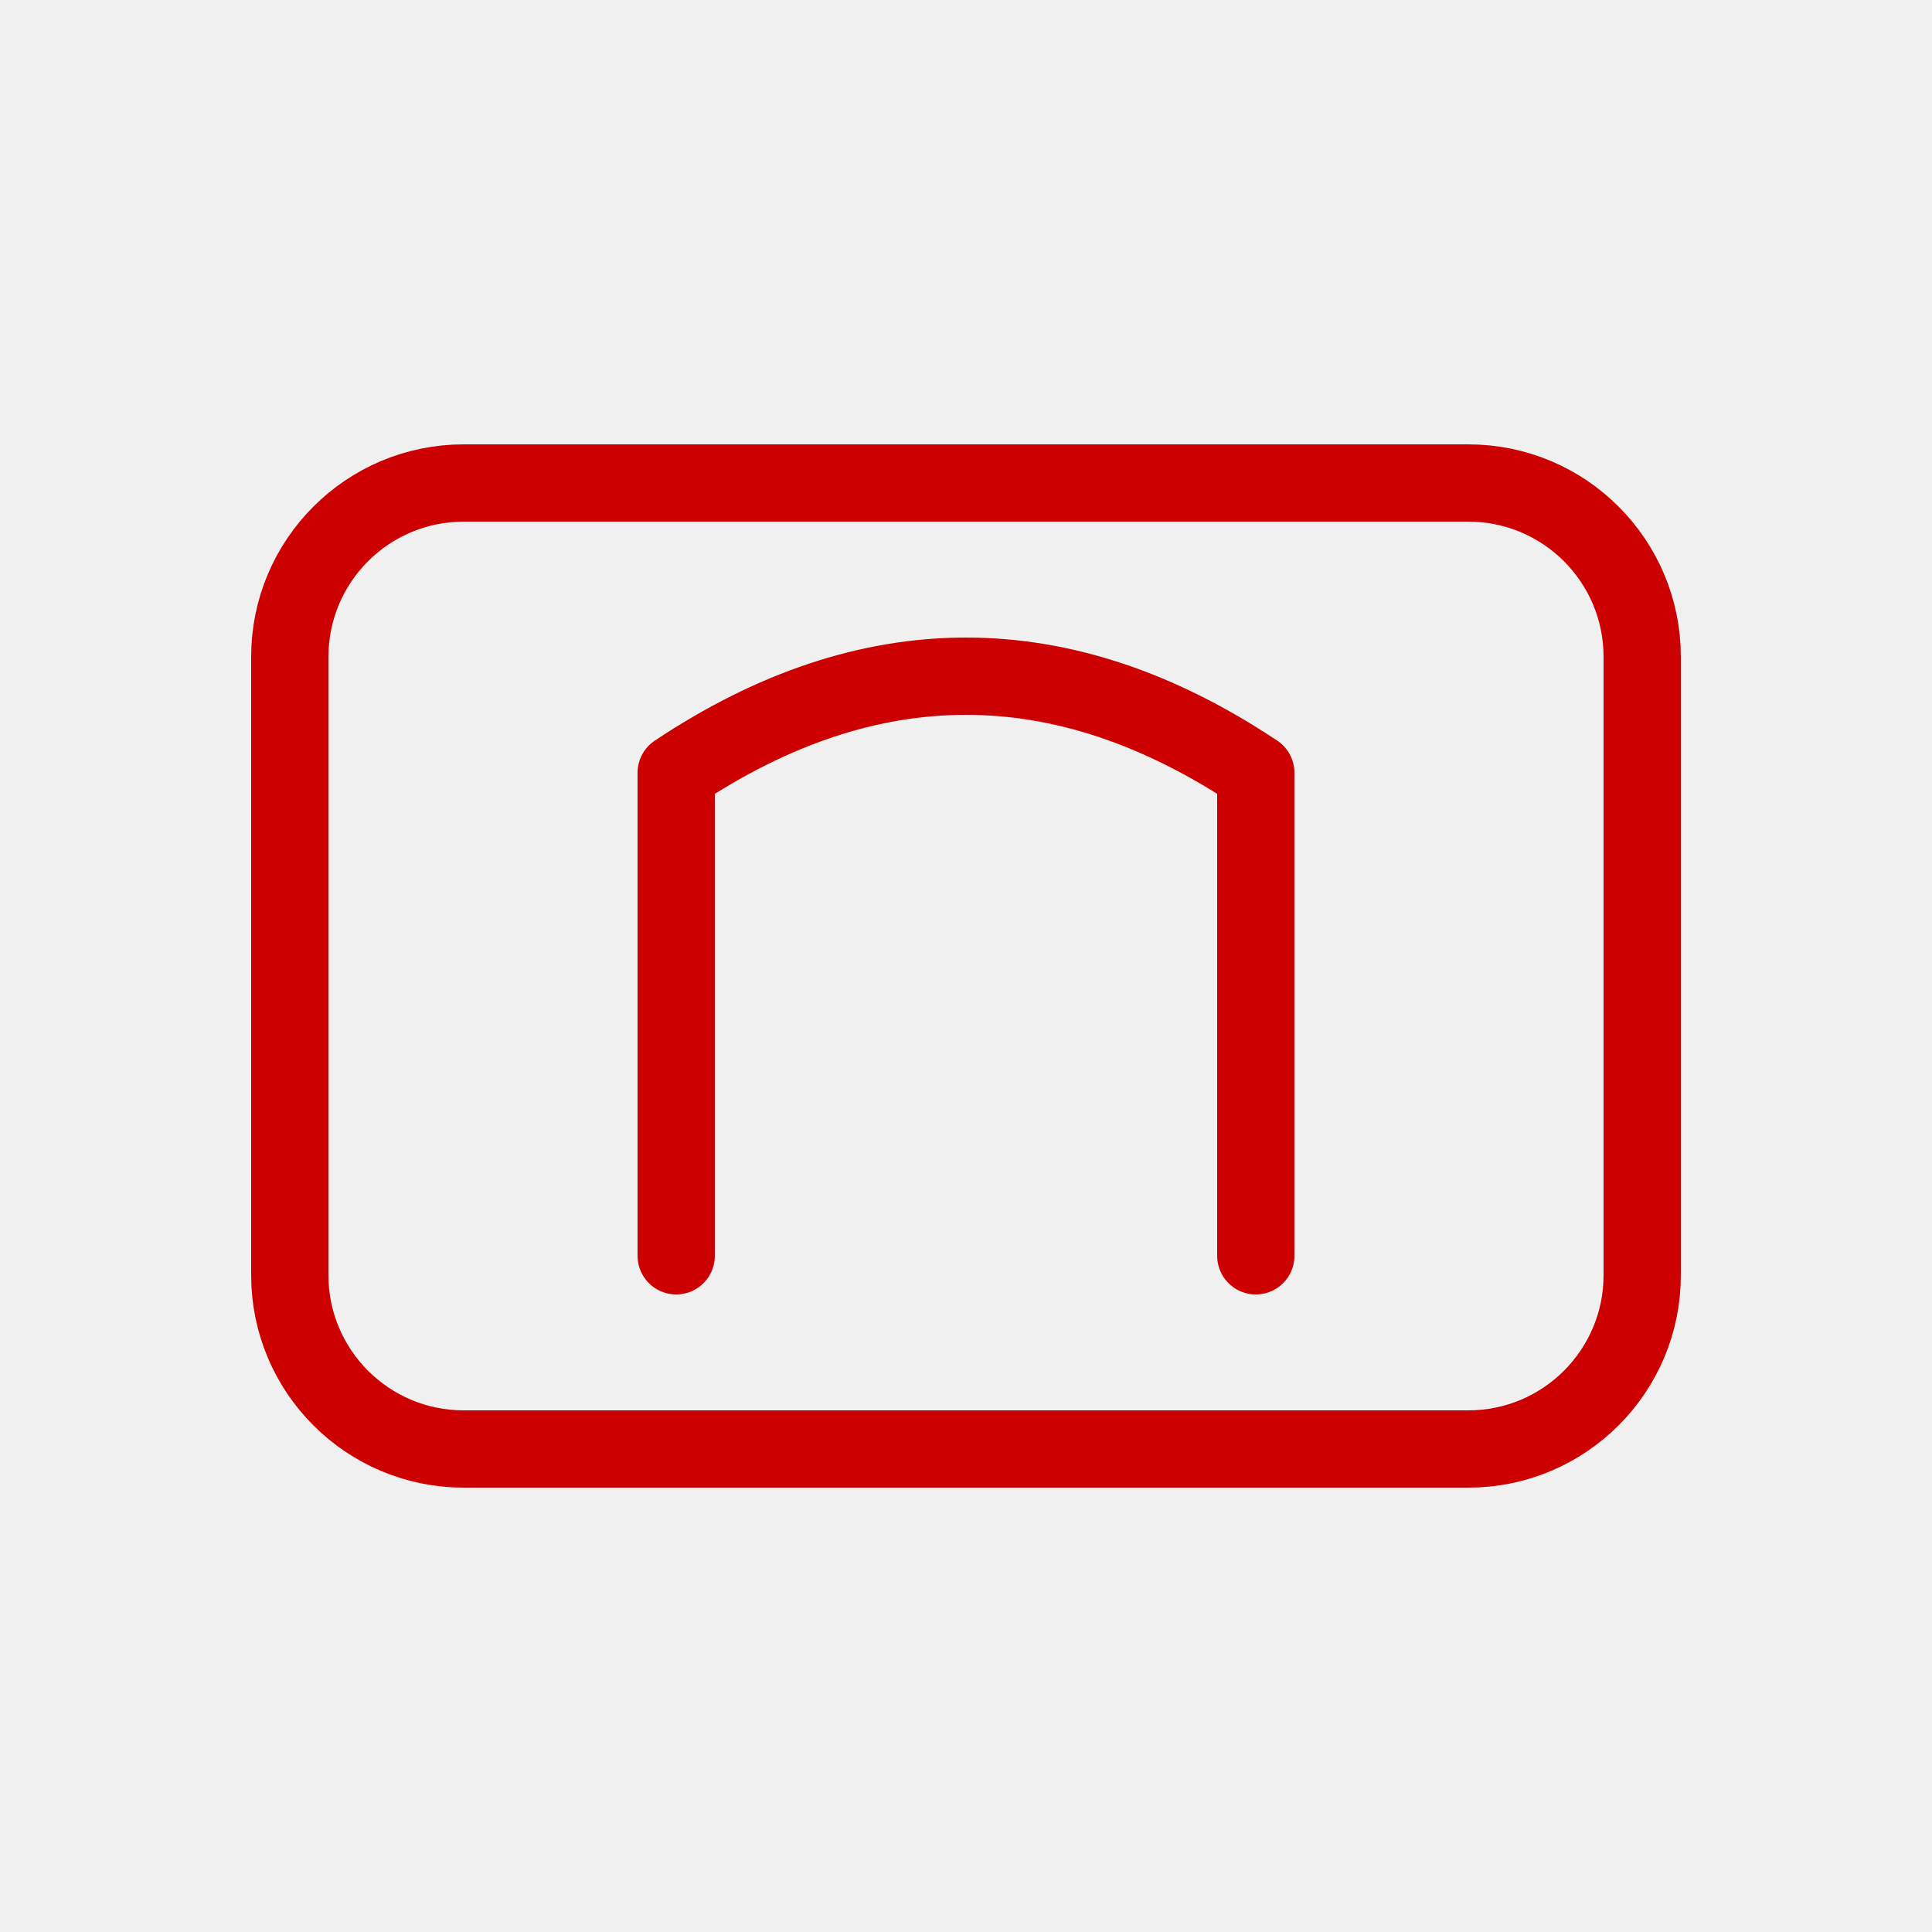
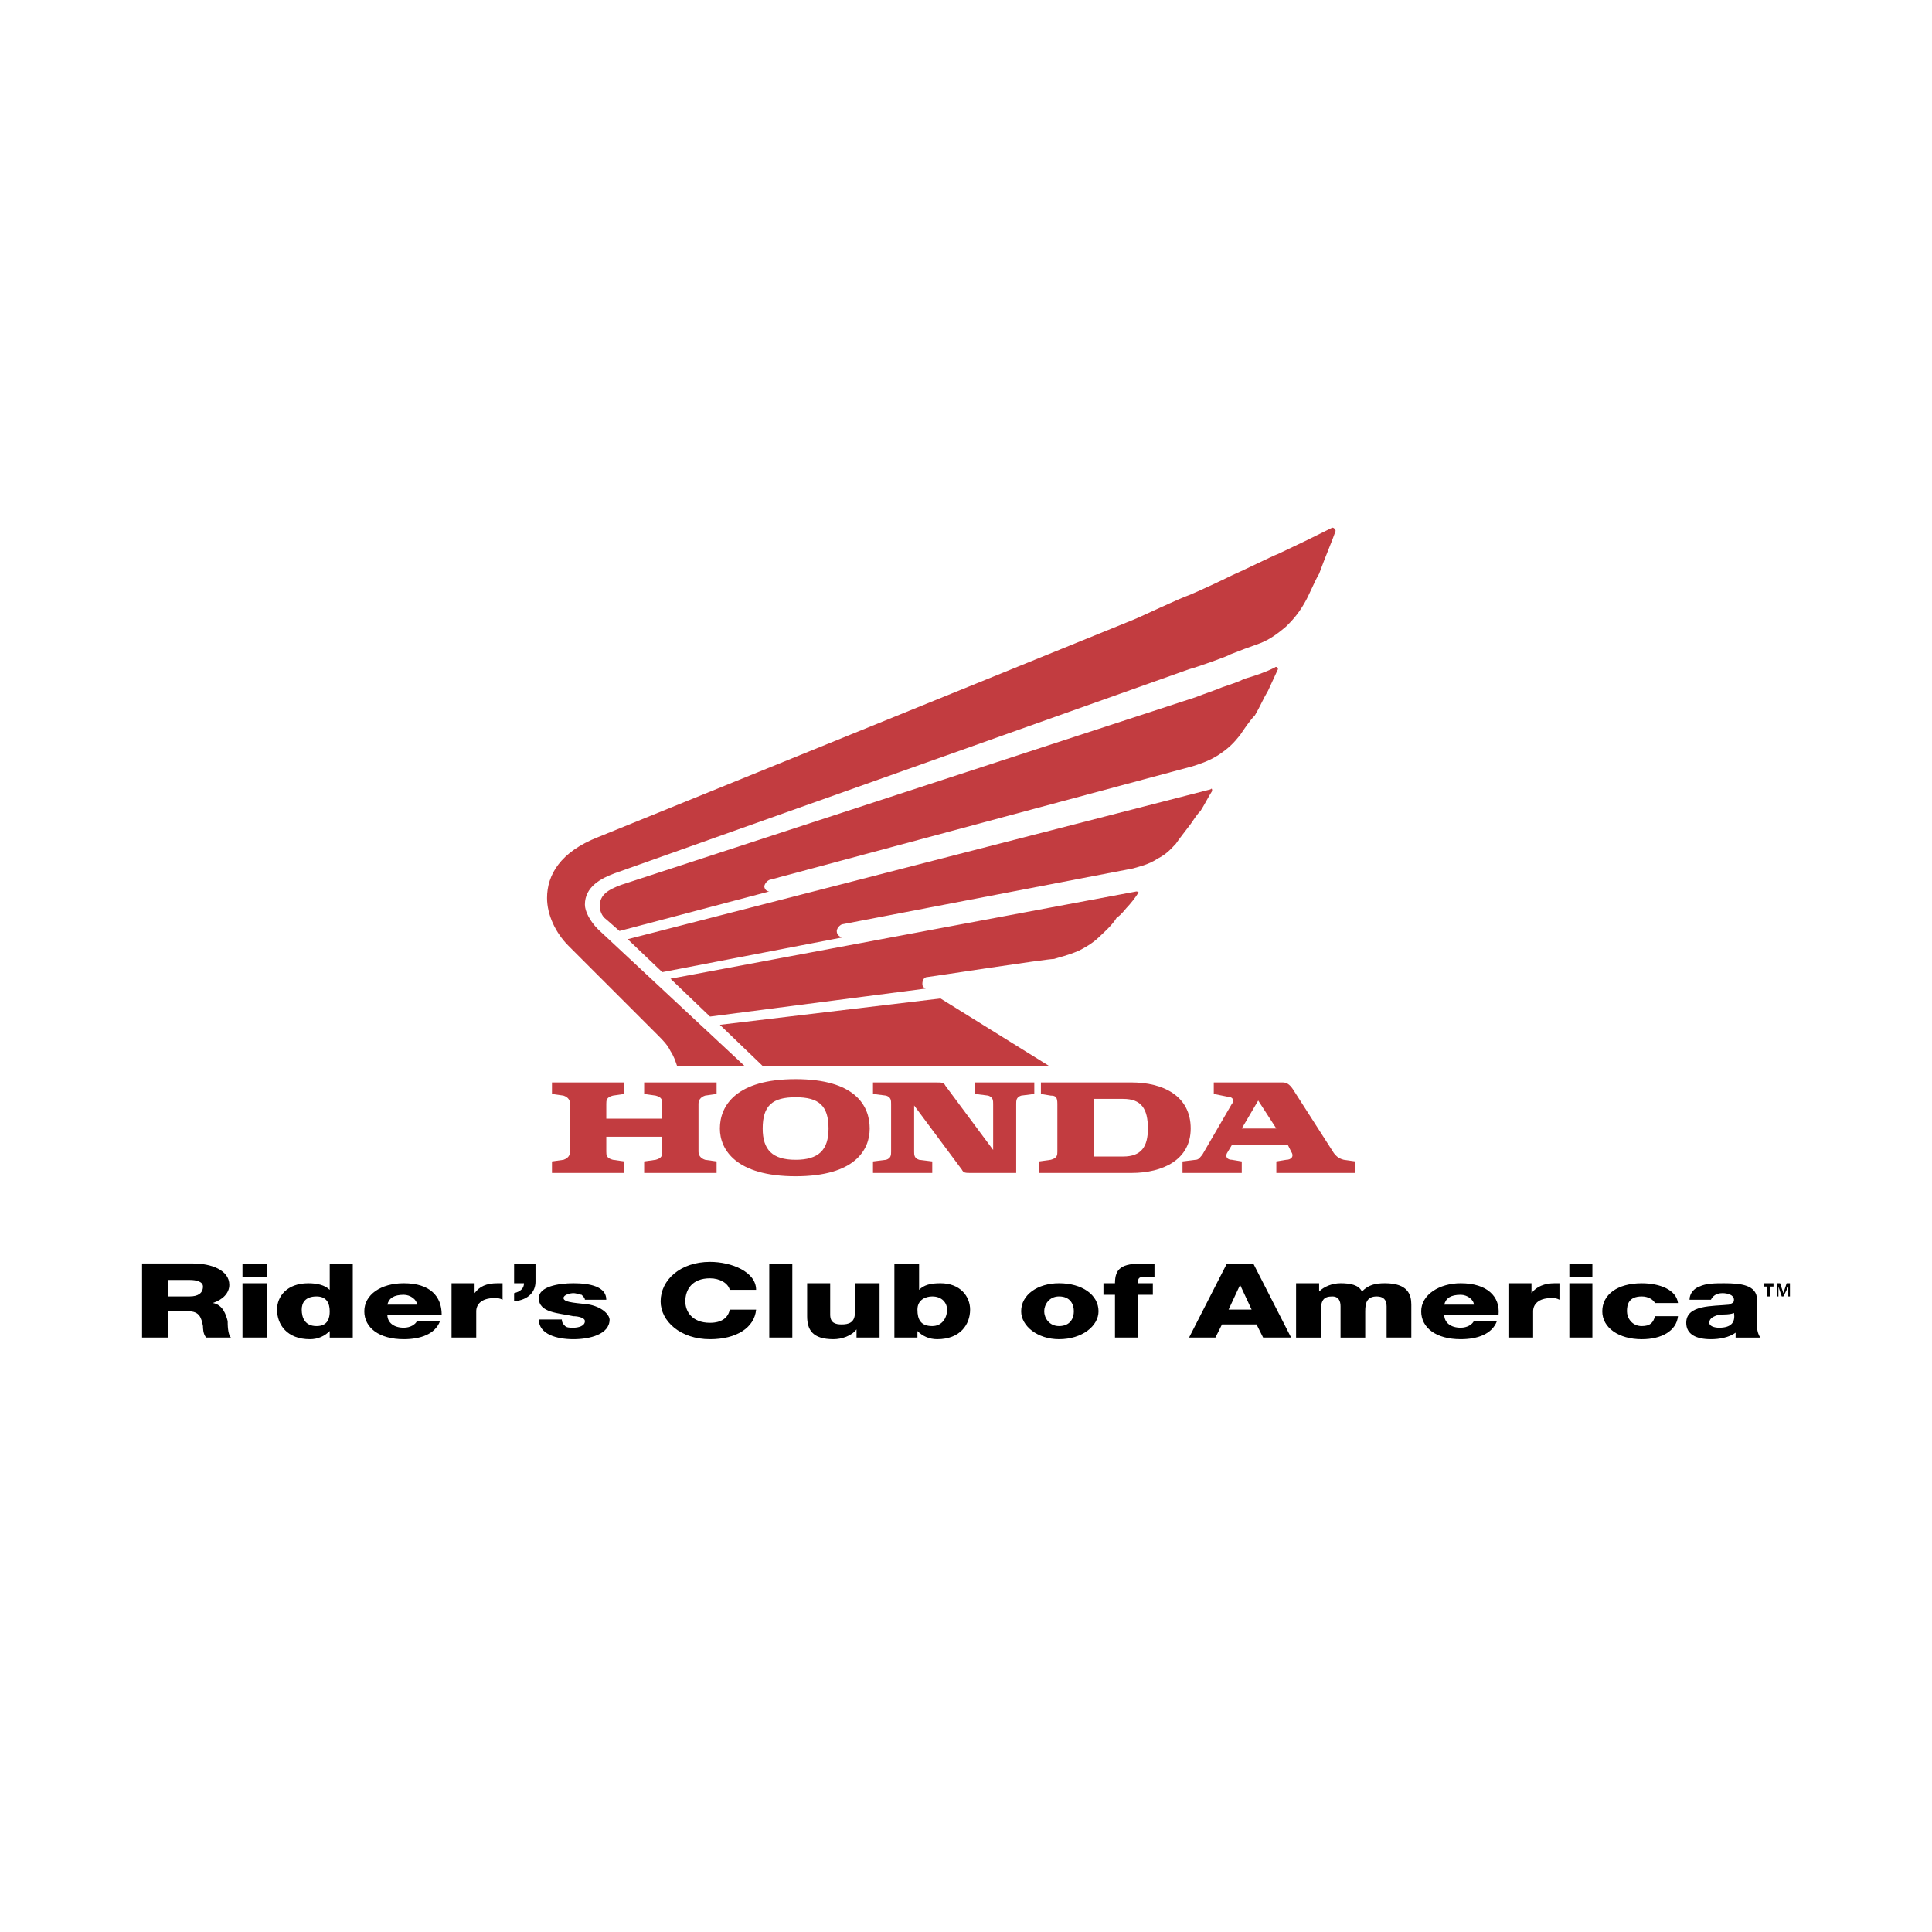
- <svg xmlns="http://www.w3.org/2000/svg" viewBox="0 0 200 200" width="200" height="200">
-   <rect x="30" y="50" width="140" height="100" rx="18" ry="18" fill="none" stroke="#cc0000" stroke-width="8" />
-   <path d="M70 130 L70 80 Q100 60 130 80 L130 130" fill="none" stroke="#cc0000" stroke-width="8" stroke-linecap="round" stroke-linejoin="round" />
+ <svg xmlns="http://www.w3.org/2000/svg" width="2500" height="2500" viewBox="0 0 192.756 192.756">
+   <g fill-rule="evenodd" clip-rule="evenodd">
+     <path fill="#fff" d="M0 0h192.756v192.756H0V0z" />
+     <path d="M64.268 109.143l1.149.166c.657.164.657.492.657.82v1.479H60.49v-1.479c0-.328 0-.656.657-.82l1.15-.166v-1.148H55.07v1.148l1.15.166c.493.164.657.492.657.82v4.764c0 .328-.164.656-.657.82l-1.15.164v1.15h7.227v-1.15l-1.15-.164c-.657-.164-.657-.492-.657-.82v-1.479h5.584v1.479c0 .328 0 .656-.657.82l-1.149.164v1.15h7.227v-1.15l-1.149-.164c-.493-.164-.657-.492-.657-.82v-4.764c0-.328.165-.656.657-.82l1.149-.166v-1.148h-7.227v1.148zM112.885 107.994h-9.033v1.148l.984.166c.494 0 .658.164.658.82v4.764c0 .328 0 .656-.658.82l-1.148.164v1.15h9.197c3.121 0 5.912-1.314 5.912-4.436 0-3.281-2.791-4.596-5.912-4.596zm-.821 7.391h-2.957v-5.748h2.957c1.807 0 2.463.984 2.463 2.955 0 1.808-.656 2.793-2.463 2.793z" fill="#c23c40" />
+     <path d="M134.072 115.713c-.656-.164-.82-.492-.984-.656l-4.107-6.406c-.328-.492-.656-.656-.984-.656h-6.898v1.148l1.643.33c.164 0 .492.328.164.656l-2.957 5.092c-.164.164-.328.492-.656.492l-1.314.164v1.15h5.912v-1.15l-.984-.164c-.494 0-.658-.328-.494-.656l.494-.822h5.584l.328.658c.328.492 0 .82-.492.82l-.986.164v1.15h7.885v-1.15l-1.154-.164zm-10.183-3.121l1.643-2.791 1.807 2.791h-3.45zM97.281 109.143l1.314.166c.492.164.492.492.492.82v4.6l-4.763-6.406c-.164-.328-.328-.328-.985-.328h-6.241v1.148l1.314.166c.493.164.493.492.493.82v4.764c0 .328 0 .656-.493.82l-1.314.164v1.15h5.913v-1.15l-1.314-.164c-.493-.164-.493-.492-.493-.82v-4.6l4.763 6.406c.165.328.329.328.985.328h4.434v-6.898c0-.328 0-.656.494-.82l1.312-.166v-1.148H97.28v1.148h.001zM79.378 107.666c-5.913 0-7.555 2.627-7.555 4.926 0 2.137 1.642 4.764 7.555 4.764s7.392-2.627 7.392-4.764c0-2.299-1.478-4.926-7.392-4.926zm0 8.047c-2.299 0-3.285-.984-3.285-3.121 0-2.299.985-3.119 3.285-3.119 2.3 0 3.285.82 3.285 3.119.001 2.137-.985 3.121-3.285 3.121zM76.094 106.352l-4.27-4.106 22.009-2.629 10.839 6.735H76.094zM113.377 88.941l-46.481 8.705 3.942 3.777 21.516-2.791c-.329-.166-.329-.33-.329-.494 0-.328.165-.656.493-.656.165 0 11.826-1.807 12.648-1.807.492-.164 1.312-.329 2.463-.821.986-.492 1.643-.985 1.971-1.313.328-.329 1.314-1.15 1.807-1.971.492-.329.822-.821.986-.986.328-.328.984-1.149 1.148-1.478.164-.001 0-.165-.164-.165zM120.768 78.758L62.625 93.705l3.449 3.286 17.903-3.45c-.329-.165-.493-.329-.493-.657 0-.165.164-.493.493-.657l29.071-5.584c.492-.165 1.479-.329 2.465-.986.984-.493 1.477-1.15 1.805-1.478.33-.493.986-1.314 1.479-1.971.33-.493.658-.986.986-1.314.328-.492.82-1.478 1.15-1.971.001-.165.001-.329-.165-.165z" fill="#c23c40" />
+     <path d="M113.049 61.841c.822-.329 4.6-2.136 5.584-2.464.822-.329 3.285-1.479 4.271-1.971 1.148-.493 4.105-1.971 4.598-2.135a207.68 207.68 0 0 0 5.42-2.628c.166 0 .33.164.33.329-.33.985-.986 2.463-1.643 4.271-.494.821-.986 2.135-1.479 2.956-.658 1.15-1.314 1.807-1.807 2.299-1.15.986-1.971 1.479-2.957 1.807-.492.164-1.807.657-2.627.985-.164.165-3.449 1.314-4.107 1.478l-57.32 20.366c-1.314.493-2.957 1.314-2.957 3.121 0 .657.493 1.643 1.314 2.463l14.618 13.633h-6.734c-.165-.492-.329-.986-.657-1.479-.164-.328-.329-.656-1.149-1.479-.493-.492-1.15-1.148-1.314-1.314l-7.719-7.718c-1.314-1.314-2.135-3.121-2.135-4.764 0-2.299 1.314-4.599 5.092-6.077l53.378-21.679z" fill="#c23c40" />
+     <path d="M119.291 69.56c.82-.328 2.299-.821 2.627-.985.492-.165 1.971-.657 2.135-.821 1.15-.329 2.137-.657 3.121-1.15.164-.164.328 0 .328.164-.164.329-.82 1.807-.984 2.136-.494.821-.822 1.642-1.314 2.463-.492.493-1.15 1.478-1.479 1.971-.656.821-1.148 1.313-2.135 1.971s-2.135.985-2.629 1.149L76.75 87.792c-.328.164-.492.493-.492.657s.164.493.492.493l-14.946 3.942-1.313-1.15c-.493-.329-.657-.985-.657-1.314 0-1.149.821-1.643 2.135-2.135l57.322-18.725z" fill="#c23c40" />
+     <path d="M16.801 127.703h2.135c.657 0 1.314.164 1.314.658 0 .656-.493.984-1.314.984h-2.135v-1.642zm-2.628 5.748h2.628v-2.627h1.971c1.15 0 1.314.656 1.479 1.479 0 .164 0 .82.328 1.148h2.464c-.328-.328-.328-1.312-.328-1.643-.165-.656-.493-1.643-1.479-1.807.985-.328 1.643-.984 1.643-1.807 0-1.479-1.807-2.135-3.613-2.135h-5.092v7.392h-.001zM24.192 128.031h2.463v5.42h-2.463v-5.42zm0-1.97h2.463v1.314h-2.463v-1.314zM31.583 129.346c.985 0 1.313.656 1.313 1.479 0 .656-.164 1.479-1.313 1.479-1.15 0-1.479-.822-1.479-1.643.001-.659.33-1.315 1.479-1.315zm3.614-3.285h-2.3v2.629c-.492-.494-1.313-.658-2.135-.658-2.135 0-3.121 1.314-3.121 2.629 0 1.479.986 2.955 3.285 2.955.821 0 1.479-.328 1.971-.82v.656h2.3v-7.391zM38.646 130.166c.164-.656.657-.984 1.643-.984.657 0 1.313.492 1.313.984h-2.956zm5.42.986c0-1.807-1.149-3.121-3.777-3.121-2.3 0-3.942 1.15-3.942 2.793s1.479 2.791 3.942 2.791c1.642 0 3.12-.492 3.613-1.807h-2.3c-.164.33-.657.658-1.313.658-.986 0-1.643-.492-1.643-1.314h5.42zM45.051 128.031h2.3v.986c.492-.656 1.149-.986 2.299-.986h.493v1.643c-.329-.164-.493-.164-.821-.164-1.314 0-1.807.656-1.807 1.314v2.627h-2.464v-5.42zM51.292 126.061h2.136v1.807c0 .986-.657 1.807-2.136 1.971v-.82c.657-.164.986-.492.986-.986h-.986v-1.972zM56.056 131.645c0 .33.165.494.329.658.165.164.493.164.821.164.493 0 1.149-.164 1.149-.658 0-.328-.657-.492-1.149-.492-1.479-.328-3.449-.328-3.449-1.807 0-1.148 1.971-1.479 3.449-1.479 1.643 0 3.285.33 3.285 1.643h-2.136c0-.164-.164-.328-.328-.492-.164 0-.493-.164-.821-.164-.329 0-.985.164-.985.492 0 .492 1.643.492 2.628.656 1.478.33 1.971 1.15 1.971 1.479 0 1.479-1.971 1.971-3.613 1.971s-3.449-.492-3.449-1.971h2.298zM72.809 128.689c-.165-.658-.985-1.15-1.971-1.15-1.807 0-2.463 1.15-2.463 2.299 0 .986.656 2.137 2.463 2.137 1.15 0 1.807-.494 1.971-1.314h2.628c-.165 1.807-1.971 2.955-4.599 2.955-2.957 0-4.927-1.807-4.927-3.777 0-2.135 1.971-3.941 4.927-3.941 2.135 0 4.599.986 4.599 2.793h-2.628v-.002zM76.75 126.061h2.3v7.39h-2.3v-7.39zM87.755 133.451h-2.299v-.82c-.493.656-1.478.984-2.299.984-2.135 0-2.628-.984-2.628-2.299v-3.285h2.299v3.121c0 .822.493.986 1.15.986s1.314-.164 1.314-1.15v-2.957h2.463v5.42zM93.011 129.346c.985 0 1.478.656 1.478 1.314 0 .82-.493 1.643-1.478 1.643-1.15 0-1.479-.658-1.479-1.643.001-.986.822-1.314 1.479-1.314zm-3.778 4.105h2.299v-.656c.493.492 1.15.82 1.971.82 2.3 0 3.285-1.477 3.285-2.955 0-1.314-.985-2.629-2.956-2.629-.986 0-1.643.164-2.135.658v-2.629h-2.464v7.391zM104.18 130.824c0-.658.492-1.479 1.479-1.479 1.148 0 1.479.82 1.479 1.479 0 .656-.33 1.479-1.479 1.479-.987 0-1.479-.823-1.479-1.479zm-2.299 0c0 1.479 1.643 2.791 3.777 2.791 2.299 0 3.941-1.312 3.941-2.791 0-1.643-1.643-2.793-3.941-2.793-2.135 0-3.777 1.151-3.777 2.793zM111.242 129.182h-1.15v-1.15h1.15c0-1.479.656-1.971 2.793-1.971h1.148v1.314h-.656c-.656 0-.986 0-.986.492v.164h1.479v1.15h-1.479v4.27h-2.299v-4.269zM123.725 128.195l1.15 2.465h-2.299l1.149-2.465zm-5.092 5.256h2.629l.656-1.312h3.449l.656 1.312h2.793l-3.777-7.391h-2.629l-3.777 7.391zM129.309 128.031h2.301v.822c.492-.492 1.312-.822 2.135-.822.984 0 1.807.164 2.135.822.656-.658 1.314-.822 2.299-.822 2.301 0 2.629 1.15 2.629 2.135v3.285h-2.465v-3.119c0-.658-.328-.986-.984-.986-.986 0-1.15.656-1.15 1.479v2.627h-2.463v-3.119c0-.494-.164-.986-.822-.986-.82 0-1.148.328-1.148 1.479v2.627h-2.465v-5.422h-.002zM144.092 130.166c.164-.656.656-.984 1.643-.984.656 0 1.312.492 1.312.984h-2.955zm5.42.986c.164-1.807-1.15-3.121-3.777-3.121-2.137 0-3.943 1.15-3.943 2.793s1.479 2.791 3.943 2.791c1.643 0 3.119-.492 3.613-1.807h-2.301c-.164.33-.656.658-1.312.658-.986 0-1.643-.492-1.643-1.314h5.42zM150.496 128.031h2.301v.986c.492-.656 1.312-.986 2.299-.986h.492v1.643c-.328-.164-.492-.164-.82-.164-1.314 0-1.807.656-1.807 1.314v2.627h-2.465v-5.42zM156.574 128.031h2.299v5.42h-2.299v-5.42zm0-1.97h2.299v1.314h-2.299v-1.314zM165.115 130.002c-.164-.328-.658-.656-1.314-.656-1.314 0-1.479.82-1.479 1.479 0 .656.492 1.479 1.479 1.479.82 0 1.15-.328 1.314-.986h2.299c-.164 1.479-1.643 2.299-3.613 2.299-2.299 0-3.941-1.148-3.941-2.791s1.479-2.793 3.941-2.793c1.807 0 3.449.658 3.613 1.971h-2.299v-.002zM170.535 131.975c0-.494.492-.658.984-.822.494 0 1.15 0 1.479-.164.164.986-.328 1.479-1.479 1.479-.492-.001-.984-.165-.984-.493zm.164-2.301c.164-.328.492-.656 1.15-.656.492 0 1.148.164 1.148.656 0 .328-.164.328-.492.492-1.643.166-4.27 0-4.27 1.809 0 1.148.984 1.641 2.463 1.641.82 0 1.807-.164 2.463-.656v.492h2.465c-.328-.492-.328-.984-.328-1.312v-2.465c0-1.479-1.643-1.643-3.285-1.643-.822 0-1.807 0-2.465.33-.492.164-.984.656-.984 1.312h2.135zM178.582 129.346h-.164v-.984l-.492.984h-.164l-.328-.984v.984h-.164v-1.314h.328l.328.986.328-.986h.328v1.314zm-1.641-.985h-.33v.984h-.328v-.984h-.328v-.33h.986v.33z" />
+   </g>
</svg>
